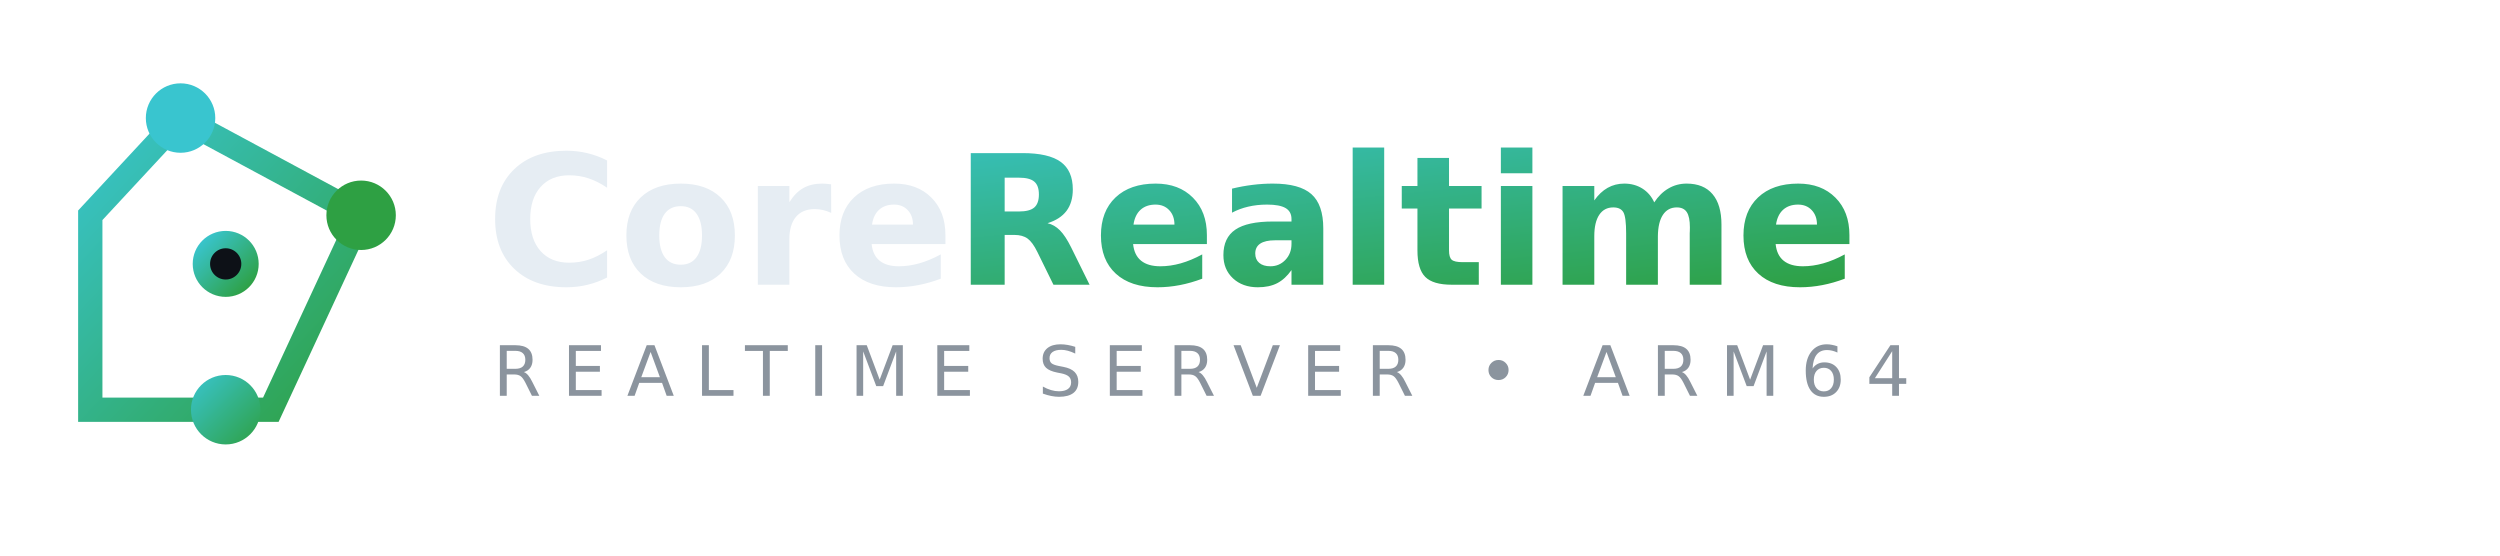
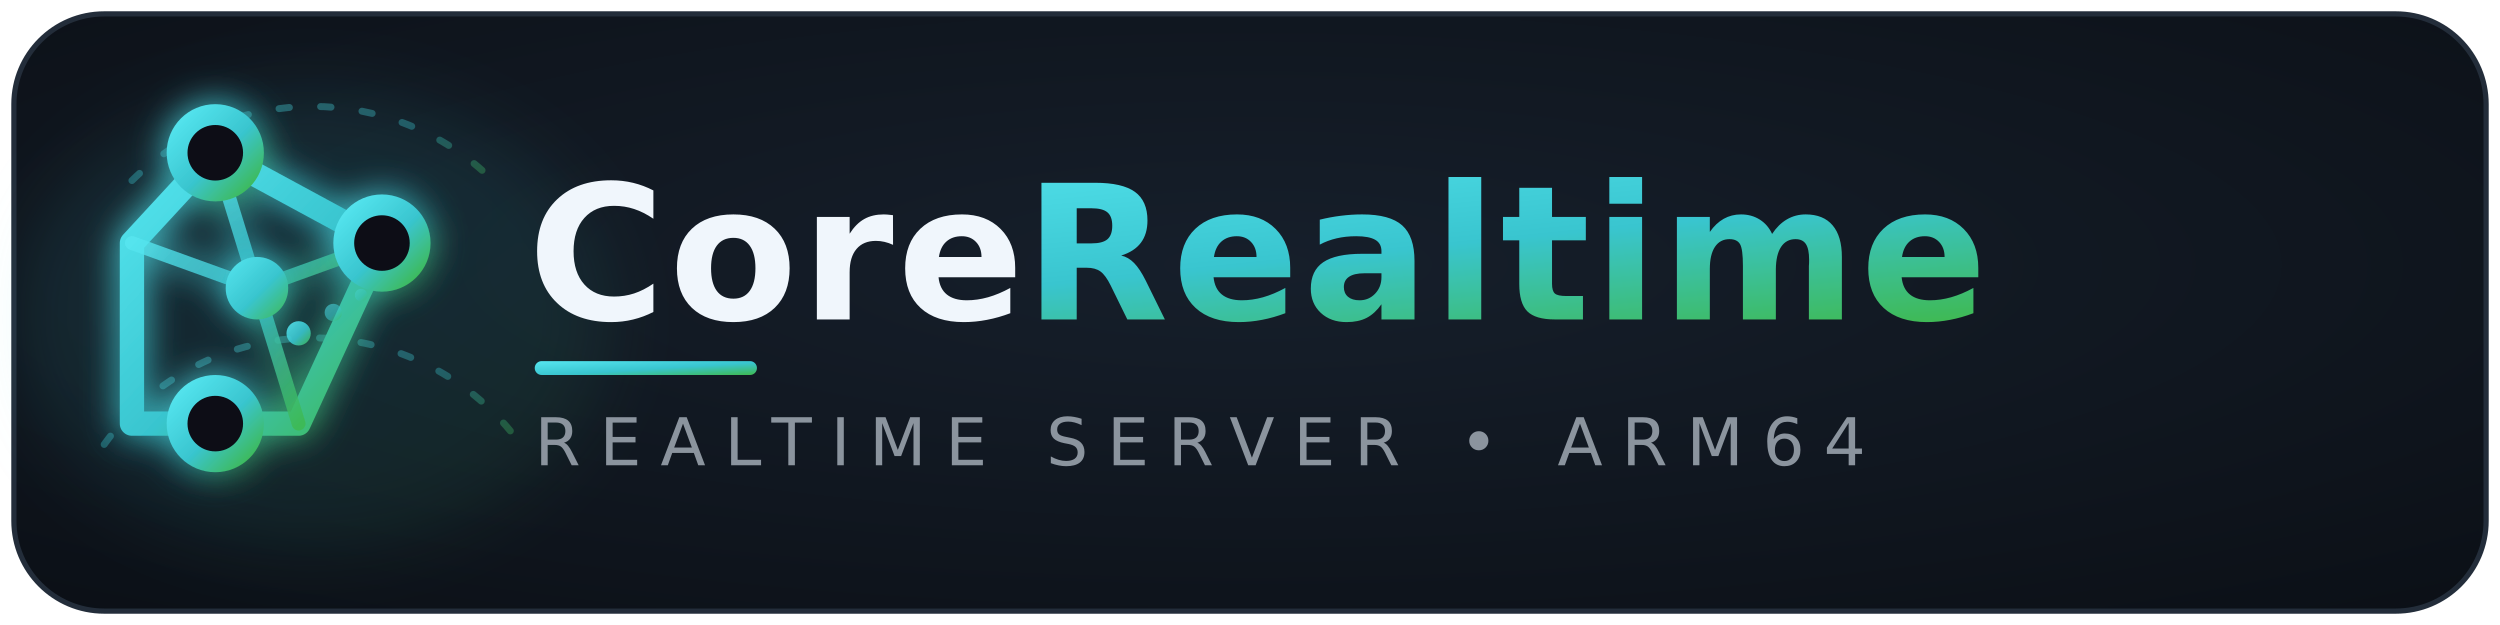
- <svg xmlns="http://www.w3.org/2000/svg" width="720" height="160" viewBox="0 0 720 160" role="img" aria-label="CoreRealtime logo">
+ <svg xmlns="http://www.w3.org/2000/svg" width="720" height="180" viewBox="0 0 720 180" role="img" aria-label="CoreRealtime logo">
  <defs>
    <linearGradient id="core-g" x1="0" y1="0" x2="1" y2="1">
-       <stop offset="0" stop-color="#39c5cf" />
-       <stop offset="1" stop-color="#2ea043" />
+       <stop offset="0" stop-color="#56e6f0" />
+       <stop offset="0.55" stop-color="#39c5cf" />
+       <stop offset="1" stop-color="#3fb950" />
    </linearGradient>
+     <radialGradient id="core-bg" cx="0.5" cy="0.42" r="0.85">
+       <stop offset="0" stop-color="#161f2b" />
+       <stop offset="1" stop-color="#0a0e14" />
+     </radialGradient>
+     <filter id="core-glow" x="-60%" y="-60%" width="220%" height="220%">
+       <feGaussianBlur stdDeviation="5" result="b" />
+       <feMerge>
+         <feMergeNode in="b" />
+         <feMergeNode in="SourceGraphic" />
+       </feMerge>
+     </filter>
+     <filter id="core-soft" x="-60%" y="-60%" width="220%" height="220%">
+       <feGaussianBlur stdDeviation="10" />
+     </filter>
  </defs>
-   <g fill="none" stroke="url(#core-g)" stroke-width="7" stroke-linecap="round">
-     <path d="M52 34 L104 62 L78 118 L26 118 L26 62 Z" />
-     <circle cx="52" cy="34" r="10" fill="#39c5cf" stroke="none" />
-     <circle cx="104" cy="62" r="10" fill="#2ea043" stroke="none" />
-     <circle cx="65" cy="118" r="10" fill="url(#core-g)" stroke="none" />
-     <circle cx="65" cy="76" r="7" fill="#0d1117" stroke="url(#core-g)" stroke-width="5" />
+   <rect x="4" y="4" width="712" height="172" rx="26" fill="url(#core-bg)" stroke="#232d3a" stroke-width="1.5" />
+   <ellipse cx="90" cy="92" rx="86" ry="66" fill="url(#core-g)" opacity="0.10" filter="url(#core-soft)" />
+   <g fill="none" stroke="url(#core-g)" opacity="0.35">
+     <path d="M30 128 A74 74 0 0 1 150 128" stroke-width="2" stroke-dasharray="3 9" stroke-linecap="round" />
+     <path d="M38 52 A74 74 0 0 1 142 52" stroke-width="2" stroke-dasharray="3 9" stroke-linecap="round" />
  </g>
-   <text x="140" y="82" font-family="Verdana, DejaVu Sans, sans-serif" font-size="52" font-weight="bold" fill="#e6edf3">Core<tspan fill="url(#core-g)">Realtime</tspan>
+   <g filter="url(#core-glow)">
+     <g fill="none" stroke="url(#core-g)" stroke-width="7" stroke-linecap="round" stroke-linejoin="round">
+       <path d="M62 44 L110 70 L86 122 L38 122 L38 70 Z" />
+       <path d="M62 44 L74 83 L110 70" stroke-width="4" opacity="0.8" />
+       <path d="M74 83 L86 122 M74 83 L38 70" stroke-width="4" opacity="0.8" />
+     </g>
+     <circle cx="62" cy="44" r="11" fill="#0a0e14" stroke="url(#core-g)" stroke-width="6" />
+     <circle cx="110" cy="70" r="11" fill="#0a0e14" stroke="url(#core-g)" stroke-width="6" />
+     <circle cx="62" cy="122" r="11" fill="#0a0e14" stroke="url(#core-g)" stroke-width="6" />
+     <circle cx="74" cy="83" r="9" fill="url(#core-g)" />
+   </g>
+   <g fill="url(#core-g)">
+     <circle cx="86" cy="96" r="3.5" opacity="0.9" />
+     <circle cx="96" cy="90" r="2.5" opacity="0.55" />
+     <circle cx="104" cy="85" r="1.8" opacity="0.3" />
+   </g>
+   <text x="152" y="92" font-family="Verdana, DejaVu Sans, sans-serif" font-size="54" font-weight="bold" fill="#f0f6fc" letter-spacing="1">Core<tspan fill="url(#core-g)">Realtime</tspan>
  </text>
-   <text x="142" y="114" font-family="Verdana, DejaVu Sans, sans-serif" font-size="20" letter-spacing="6" fill="#8b949e">REALTIME SERVER • ARM64</text>
+   <rect x="154" y="104" width="64" height="4" rx="2" fill="url(#core-g)" />
+   <text x="154" y="134" font-family="Verdana, DejaVu Sans, sans-serif" font-size="19" letter-spacing="5.5" fill="#8b949e">REALTIME SERVER • ARM64</text>
</svg>
